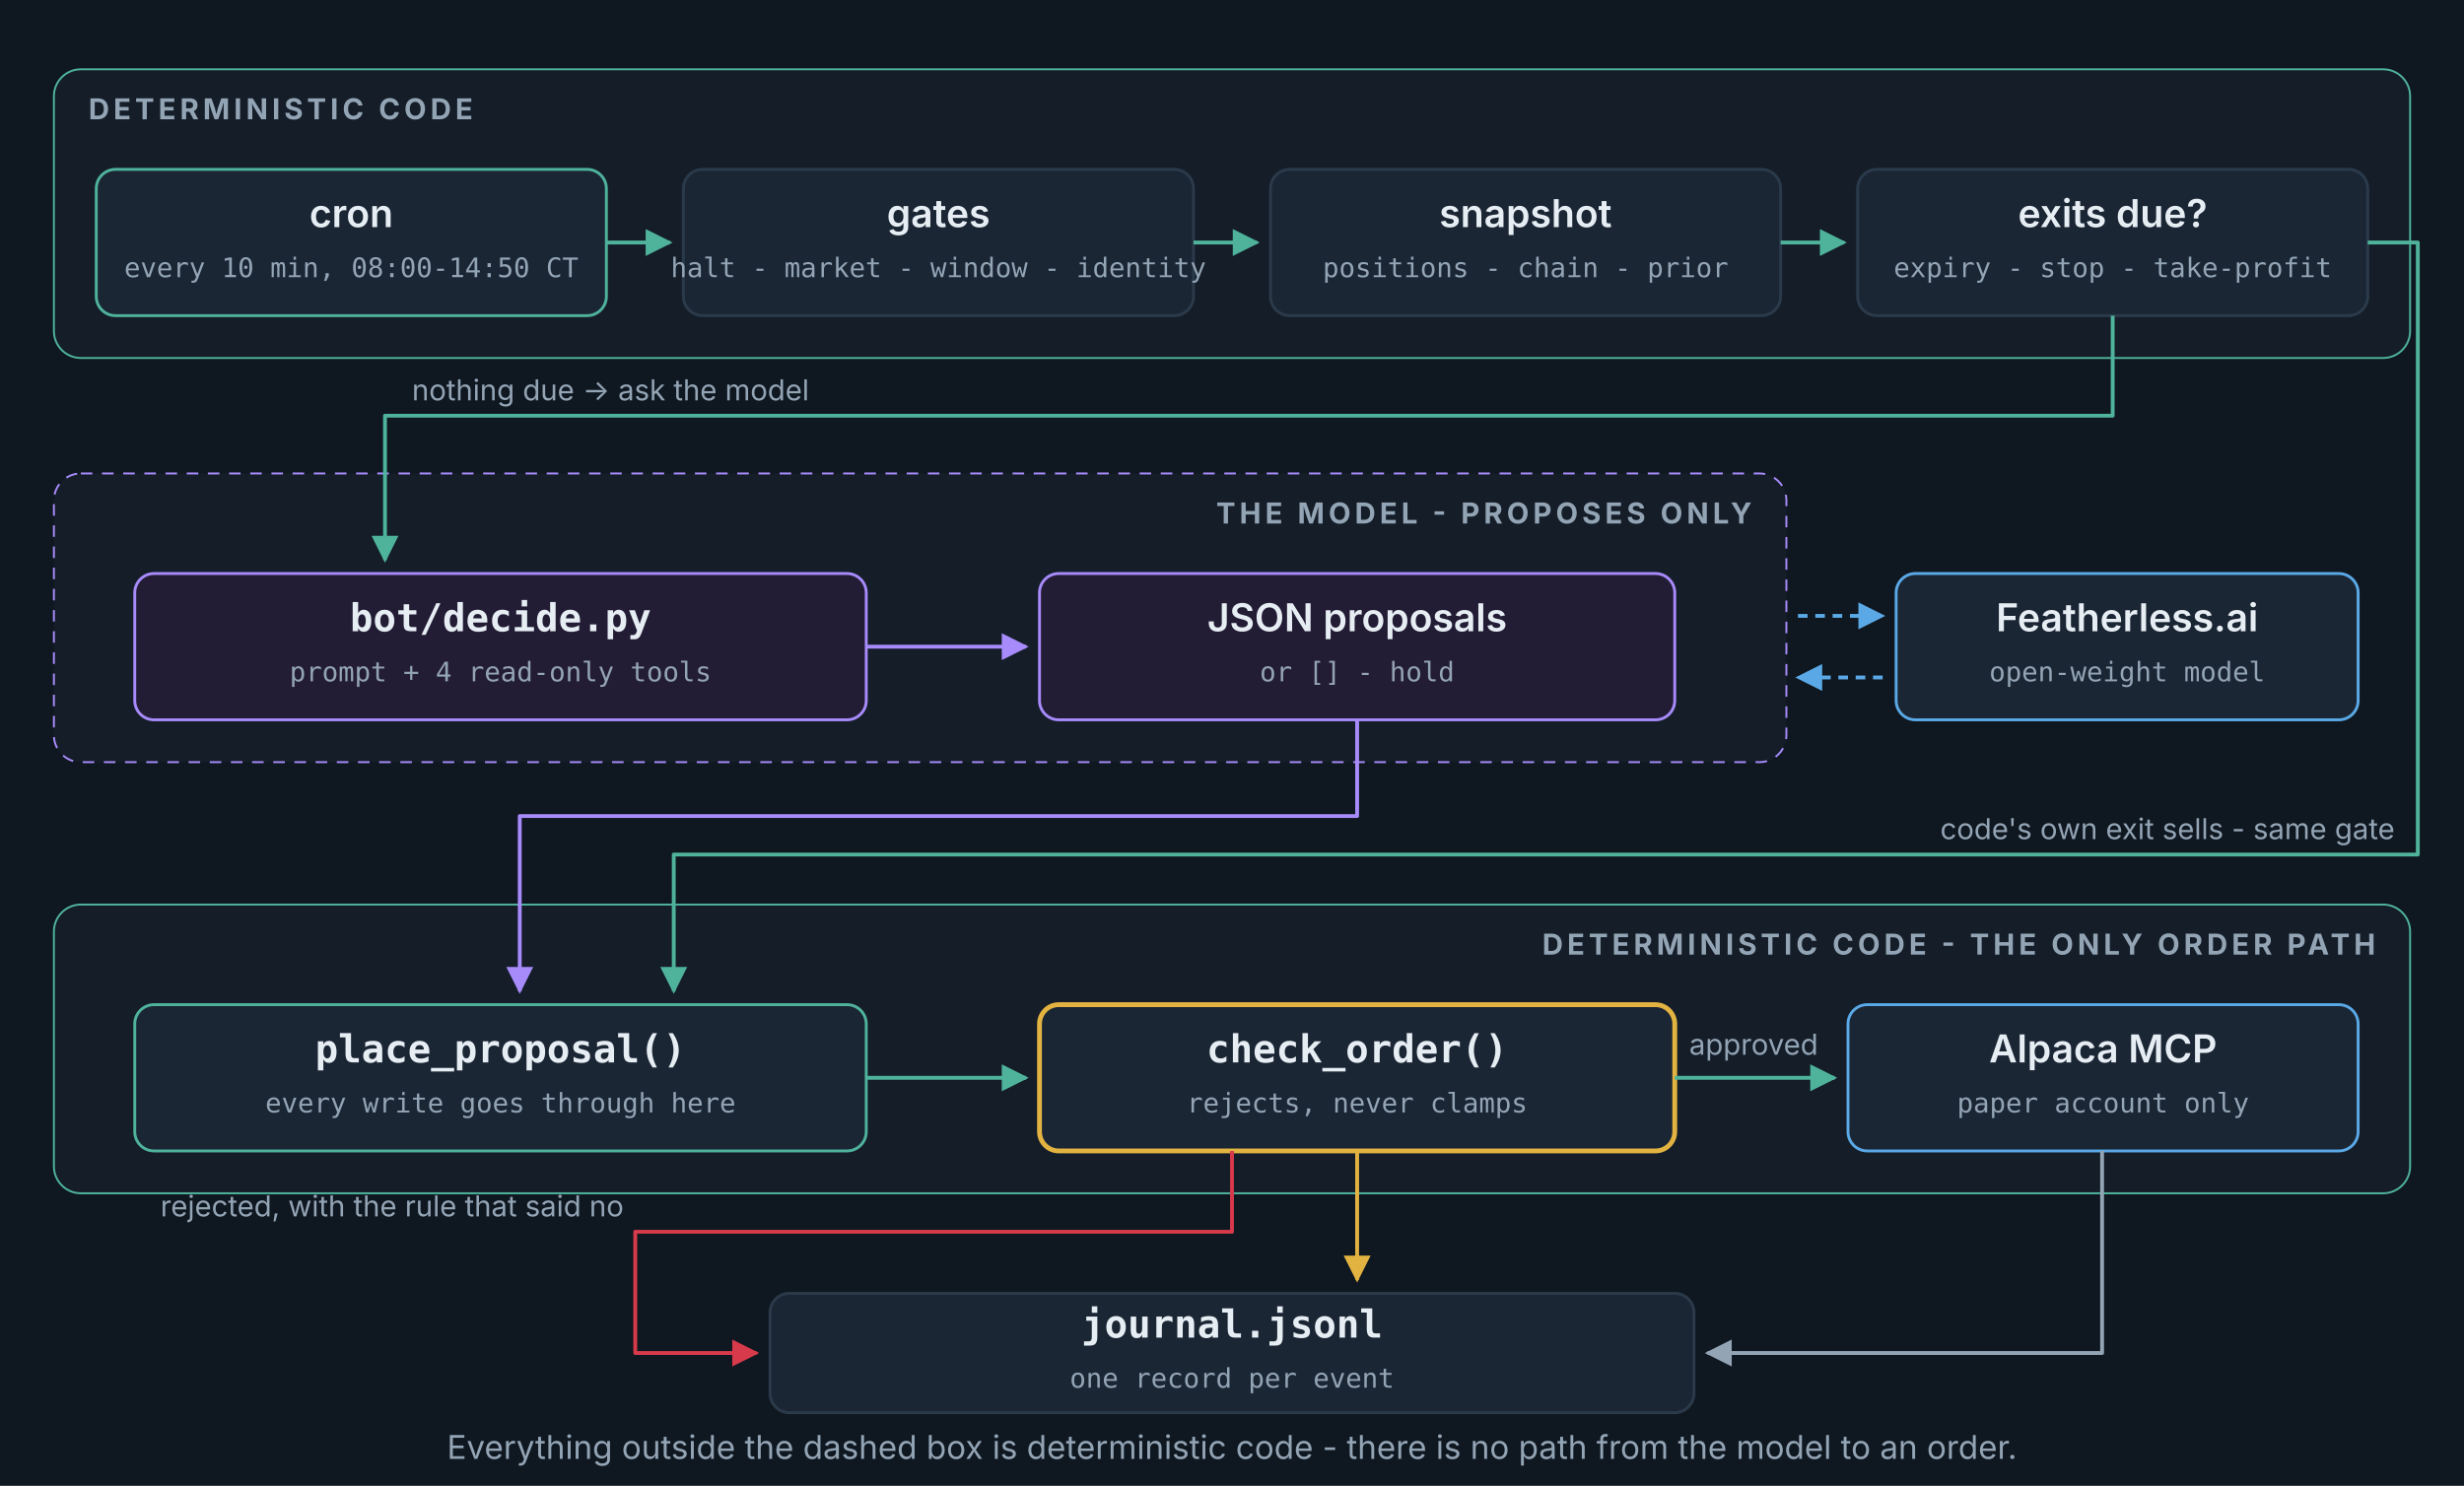
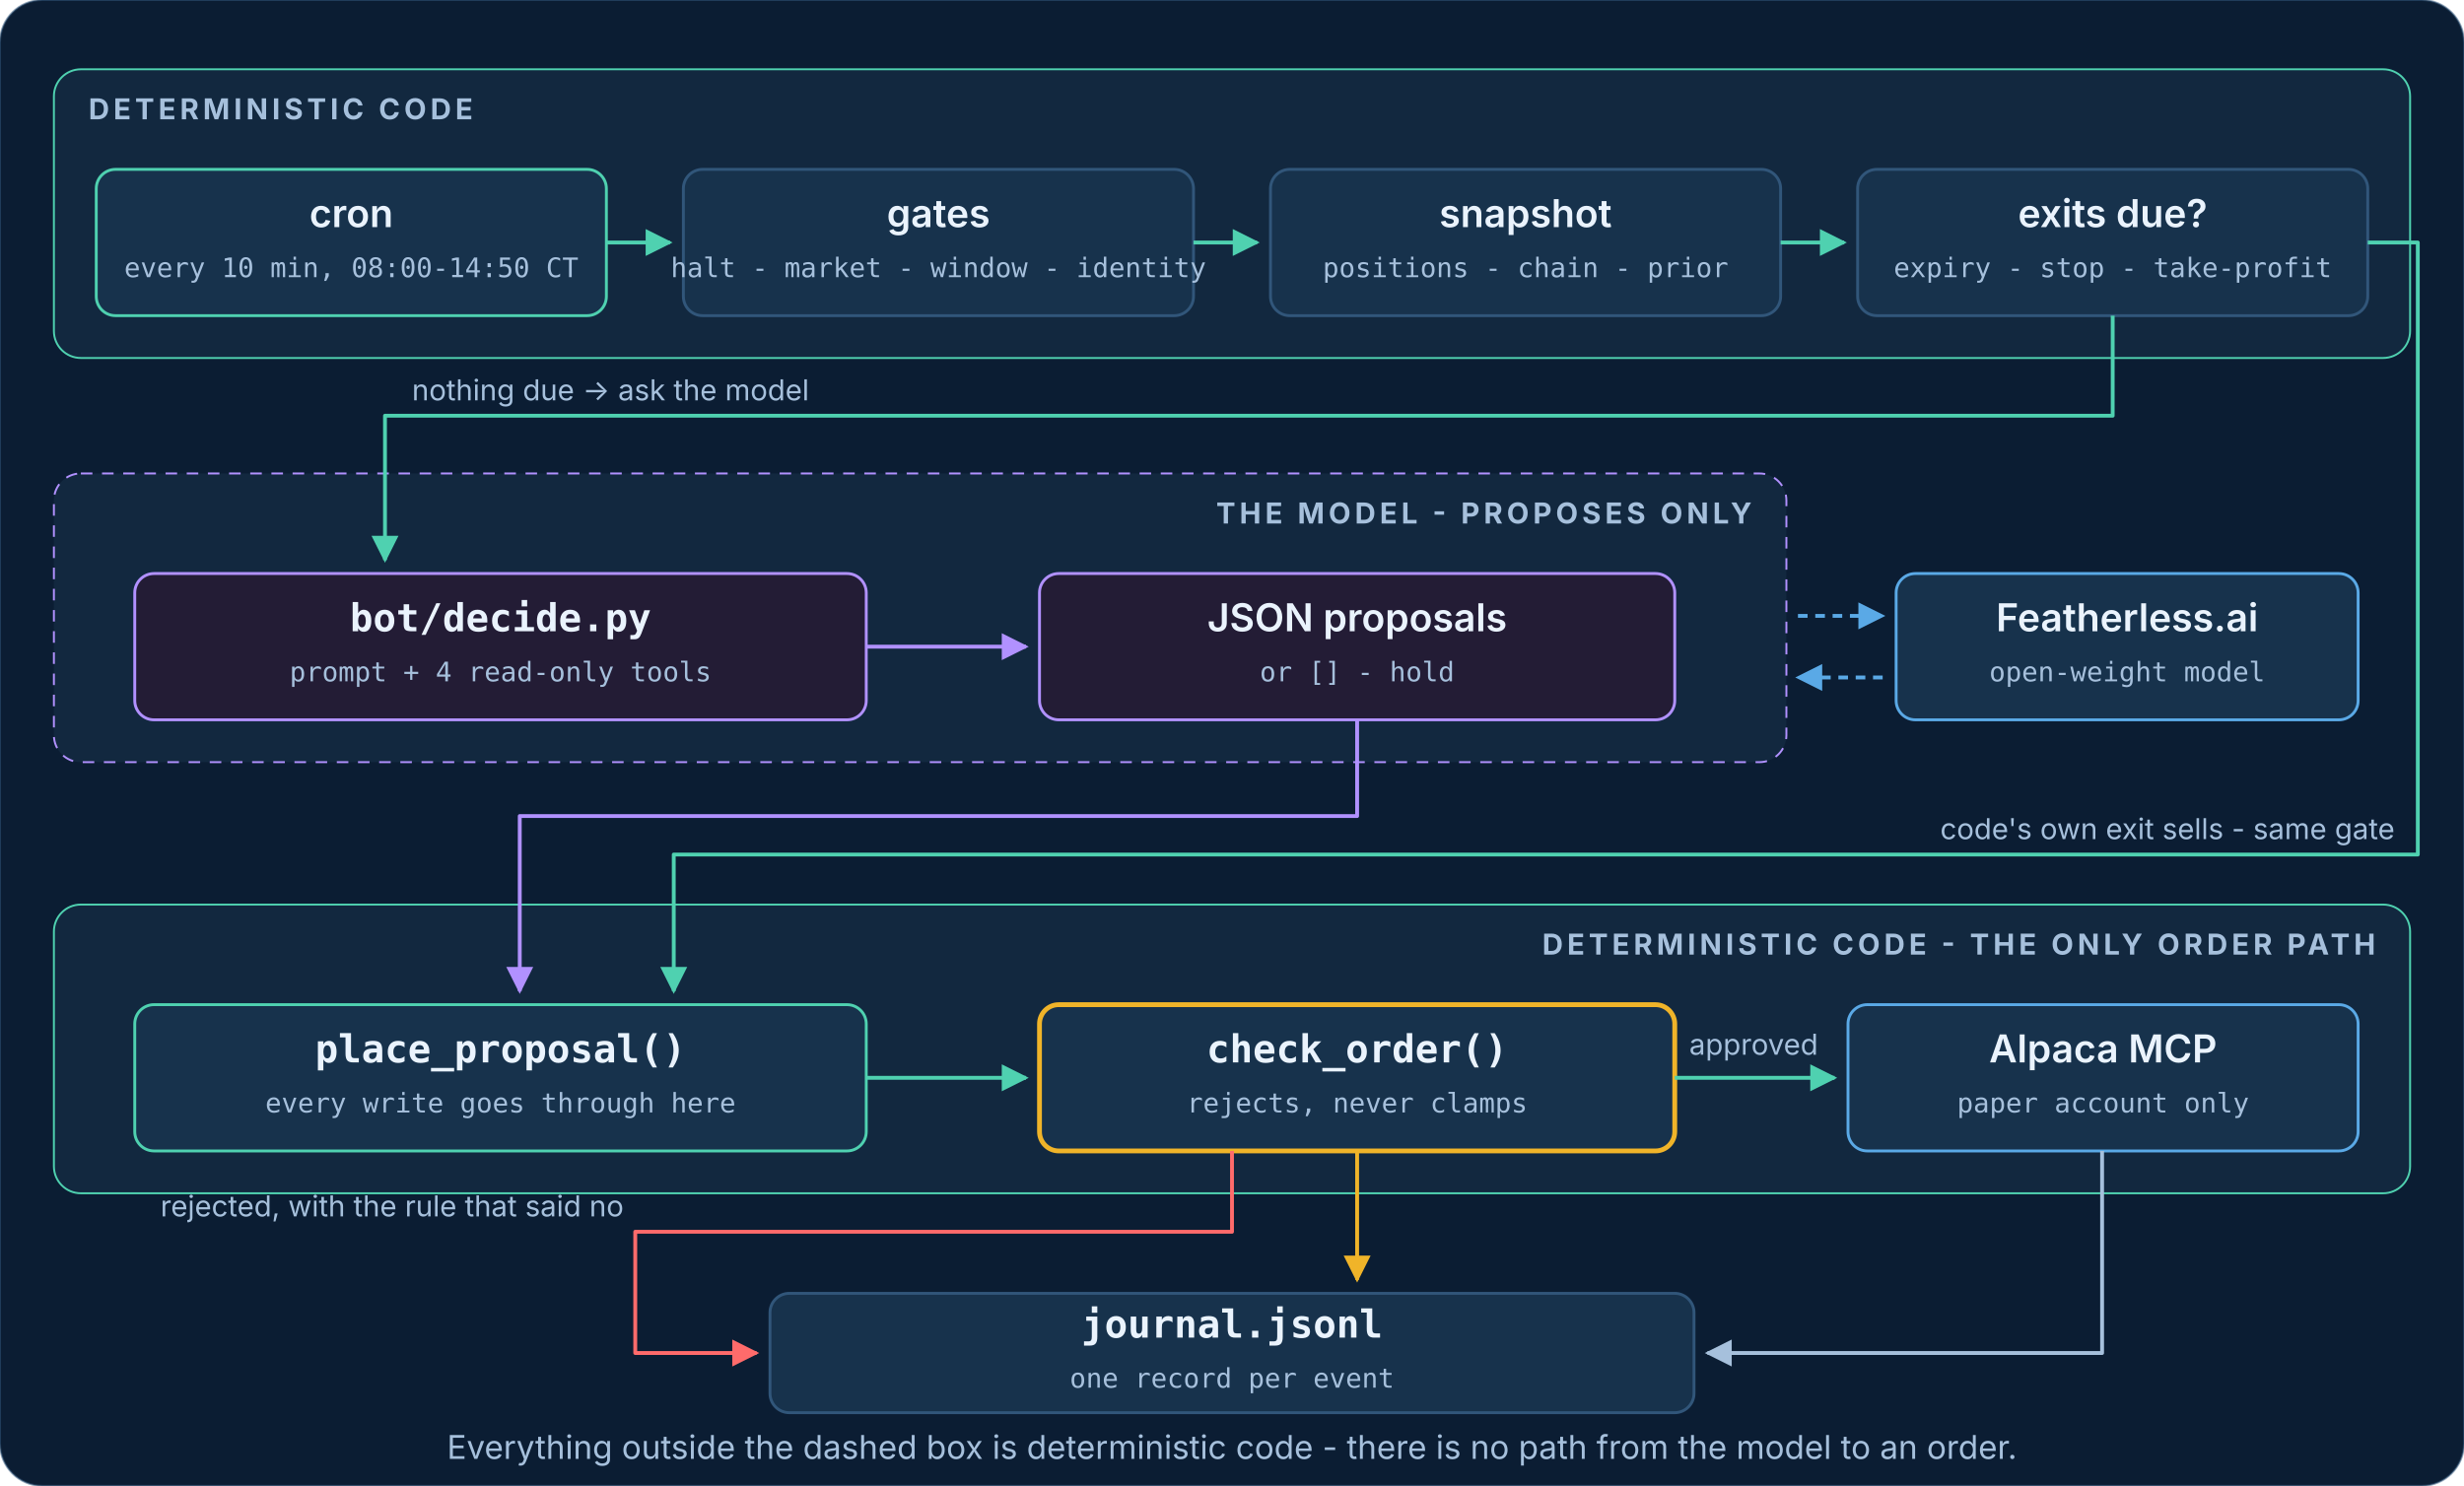
<svg xmlns="http://www.w3.org/2000/svg" viewBox="0 0 1280 772" width="1280" height="772" role="img">
  <defs>
    <marker id="a" viewBox="0 0 10 10" refX="9" refY="5" markerWidth="7" markerHeight="7" orient="auto-start-reverse">
-       <path d="M0,0 L10,5 L0,10 z" fill="#93a4b5" />
+       <path d="M0,0 L10,5 L0,10 z" fill="#a6c0dc" />
    </marker>
    <marker id="ag" viewBox="0 0 10 10" refX="9" refY="5" markerWidth="7" markerHeight="7" orient="auto-start-reverse">
-       <path d="M0,0 L10,5 L0,10 z" fill="#4fb39c" />
+       <path d="M0,0 L10,5 L0,10 z" fill="#4fd1b0" />
    </marker>
    <marker id="am" viewBox="0 0 10 10" refX="9" refY="5" markerWidth="7" markerHeight="7" orient="auto-start-reverse">
-       <path d="M0,0 L10,5 L0,10 z" fill="#a78bfa" />
+       <path d="M0,0 L10,5 L0,10 z" fill="#b191ff" />
    </marker>
    <marker id="ar" viewBox="0 0 10 10" refX="9" refY="5" markerWidth="7" markerHeight="7" orient="auto-start-reverse">
-       <path d="M0,0 L10,5 L0,10 z" fill="#d73a4a" />
+       <path d="M0,0 L10,5 L0,10 z" fill="#ff6b6b" />
    </marker>
    <marker id="ax" viewBox="0 0 10 10" refX="9" refY="5" markerWidth="7" markerHeight="7" orient="auto-start-reverse">
      <path d="M0,0 L10,5 L0,10 z" fill="#5aa9e6" />
    </marker>
    <marker id="ay" viewBox="0 0 10 10" refX="9" refY="5" markerWidth="7" markerHeight="7" orient="auto-start-reverse">
-       <path d="M0,0 L10,5 L0,10 z" fill="#e3b341" />
+       <path d="M0,0 L10,5 L0,10 z" fill="#f0b429" />
    </marker>
  </defs>
  <style>
-   .t { font-family: Inter, -apple-system, BlinkMacSystemFont, 'Segoe UI', Helvetica, Arial, sans-serif; fill: #e6edf3; }
-   .m { font-family: ui-monospace, 'SF Mono', SFMono-Regular, Menlo, Consolas, monospace; }
-   .band { font-family: Inter, -apple-system, BlinkMacSystemFont, 'Segoe UI', Helvetica, Arial, sans-serif; fill: #93a4b5; font-size: 15px; letter-spacing: .14em; font-weight: 700; }
-   .lbl { font-family: Inter, -apple-system, BlinkMacSystemFont, 'Segoe UI', Helvetica, Arial, sans-serif; fill: #93a4b5; font-size: 15px; }
-   .sub { font-family: ui-monospace, 'SF Mono', SFMono-Regular, Menlo, Consolas, monospace; fill: #93a4b5; font-size: 14px; }
-   .cap { font-family: Inter, -apple-system, BlinkMacSystemFont, 'Segoe UI', Helvetica, Arial, sans-serif; fill: #93a4b5; font-size: 17px; }
+   /* Every class here is prefixed, because these diagrams are INLINED into the
+      slide deck and an SVG's internal stylesheet is not scoped - it applies to
+      the whole host document. Unprefixed `.sub` and `.t` silently restyled the
+      deck's own subtitles in monospace, and only on the slides that happened to
+      come after a diagram in document order. */
+   .dg-t { font-family: Inter, -apple-system, BlinkMacSystemFont, 'Segoe UI', Helvetica, Arial, sans-serif; fill: #eaf3fd; }
+   .dg-m { font-family: ui-monospace, 'SF Mono', SFMono-Regular, Menlo, Consolas, monospace; }
+   .dg-band { font-family: Inter, -apple-system, BlinkMacSystemFont, 'Segoe UI', Helvetica, Arial, sans-serif; fill: #a6c0dc; font-size: 15px; letter-spacing: .14em; font-weight: 700; }
+   .dg-lbl { font-family: Inter, -apple-system, BlinkMacSystemFont, 'Segoe UI', Helvetica, Arial, sans-serif; fill: #a6c0dc; font-size: 15px; }
+   .dg-sub { font-family: ui-monospace, 'SF Mono', SFMono-Regular, Menlo, Consolas, monospace; fill: #a6c0dc; font-size: 14px; }
+   .dg-cap { font-family: Inter, -apple-system, BlinkMacSystemFont, 'Segoe UI', Helvetica, Arial, sans-serif; fill: #a6c0dc; font-size: 17px; }
</style>
-   <rect width="1280" height="772" fill="#0f1720" />
-   <rect x="28" y="36" width="1224" height="150" rx="14" fill="#141d28" stroke="#4fb39c" />
-   <text class="band" x="46" y="62" fill="#4fb39c" text-anchor="start">DETERMINISTIC CODE</text>
-   <rect x="50" y="88" width="265" height="76" rx="10" fill="#1b2635" stroke="#4fb39c" stroke-width="1.5" />
-   <text class="t" x="182.5" y="118.0" font-size="20" text-anchor="middle" font-weight="600">cron</text>
-   <text class="sub" x="182.5" y="144.0" text-anchor="middle">every 10 min, 08:00-14:50 CT</text>
-   <rect x="355" y="88" width="265" height="76" rx="10" fill="#1b2635" stroke="#2b3a4a" stroke-width="1.5" />
-   <text class="t" x="487.5" y="118.0" font-size="20" text-anchor="middle" font-weight="600">gates</text>
-   <text class="sub" x="487.5" y="144.0" text-anchor="middle">halt - market - window - identity</text>
-   <rect x="660" y="88" width="265" height="76" rx="10" fill="#1b2635" stroke="#2b3a4a" stroke-width="1.5" />
-   <text class="t" x="792.5" y="118.0" font-size="20" text-anchor="middle" font-weight="600">snapshot</text>
-   <text class="sub" x="792.5" y="144.0" text-anchor="middle">positions - chain - prior</text>
-   <rect x="965" y="88" width="265" height="76" rx="10" fill="#1b2635" stroke="#2b3a4a" stroke-width="1.5" />
-   <text class="t" x="1097.5" y="118.0" font-size="20" text-anchor="middle" font-weight="600">exits due?</text>
-   <text class="sub" x="1097.5" y="144.0" text-anchor="middle">expiry - stop - take-profit</text>
-   <path d="M315,126.0 L348,126.0" stroke="#4fb39c" stroke-width="2" fill="none" marker-end="url(#ag)" stroke-linejoin="round" />
-   <path d="M620,126.0 L653,126.0" stroke="#4fb39c" stroke-width="2" fill="none" marker-end="url(#ag)" stroke-linejoin="round" />
-   <path d="M925,126.0 L958,126.0" stroke="#4fb39c" stroke-width="2" fill="none" marker-end="url(#ag)" stroke-linejoin="round" />
-   <rect x="28" y="246" width="900" height="150" rx="14" fill="#141d28" stroke="#a78bfa" stroke-dasharray="6 5" />
-   <text class="band" x="910" y="272" fill="#a78bfa" text-anchor="end">THE MODEL - PROPOSES ONLY</text>
-   <rect x="70" y="298" width="380" height="76" rx="10" fill="#231c35" stroke="#a78bfa" stroke-width="1.5" />
-   <text class="t m" x="260.0" y="328.0" font-size="20" text-anchor="middle" font-weight="600">bot/decide.py</text>
-   <text class="sub" x="260.0" y="354.0" text-anchor="middle">prompt + 4 read-only tools</text>
-   <rect x="540" y="298" width="330" height="76" rx="10" fill="#231c35" stroke="#a78bfa" stroke-width="1.5" />
-   <text class="t" x="705.0" y="328.0" font-size="20" text-anchor="middle" font-weight="600">JSON proposals</text>
-   <text class="sub" x="705.0" y="354.0" text-anchor="middle">or [] - hold</text>
-   <path d="M450,336 L533,336" stroke="#a78bfa" stroke-width="2" fill="none" marker-end="url(#am)" stroke-linejoin="round" />
-   <rect x="985" y="298" width="240" height="76" rx="10" fill="#1b2635" stroke="#5aa9e6" stroke-width="1.5" />
-   <text class="t" x="1105.0" y="328.0" font-size="20" text-anchor="middle" font-weight="600">Featherless.ai</text>
-   <text class="sub" x="1105.0" y="354.0" text-anchor="middle">open-weight model</text>
+   <rect width="1280" height="772" rx="22" fill="#0b1d33" stroke="#31567a" stroke-opacity=".55" />
+   <rect x="28" y="36" width="1224" height="150" rx="14" fill="#12283f" stroke="#4fd1b0" />
+   <text class="dg-band" x="46" y="62" fill="#4fd1b0" text-anchor="start">DETERMINISTIC CODE</text>
+   <rect x="50" y="88" width="265" height="76" rx="10" fill="#17324c" stroke="#4fd1b0" stroke-width="1.5" />
+   <text class="dg-t" x="182.5" y="118.0" font-size="20" text-anchor="middle" font-weight="600">cron</text>
+   <text class="dg-sub" x="182.5" y="144.0" text-anchor="middle">every 10 min, 08:00-14:50 CT</text>
+   <rect x="355" y="88" width="265" height="76" rx="10" fill="#17324c" stroke="#31567a" stroke-width="1.5" />
+   <text class="dg-t" x="487.5" y="118.0" font-size="20" text-anchor="middle" font-weight="600">gates</text>
+   <text class="dg-sub" x="487.5" y="144.0" text-anchor="middle">halt - market - window - identity</text>
+   <rect x="660" y="88" width="265" height="76" rx="10" fill="#17324c" stroke="#31567a" stroke-width="1.5" />
+   <text class="dg-t" x="792.5" y="118.0" font-size="20" text-anchor="middle" font-weight="600">snapshot</text>
+   <text class="dg-sub" x="792.5" y="144.0" text-anchor="middle">positions - chain - prior</text>
+   <rect x="965" y="88" width="265" height="76" rx="10" fill="#17324c" stroke="#31567a" stroke-width="1.5" />
+   <text class="dg-t" x="1097.5" y="118.0" font-size="20" text-anchor="middle" font-weight="600">exits due?</text>
+   <text class="dg-sub" x="1097.5" y="144.0" text-anchor="middle">expiry - stop - take-profit</text>
+   <path d="M315,126.0 L348,126.0" stroke="#4fd1b0" stroke-width="2" fill="none" marker-end="url(#ag)" stroke-linejoin="round" />
+   <path d="M620,126.0 L653,126.0" stroke="#4fd1b0" stroke-width="2" fill="none" marker-end="url(#ag)" stroke-linejoin="round" />
+   <path d="M925,126.0 L958,126.0" stroke="#4fd1b0" stroke-width="2" fill="none" marker-end="url(#ag)" stroke-linejoin="round" />
+   <rect x="28" y="246" width="900" height="150" rx="14" fill="#12283f" stroke="#b191ff" stroke-dasharray="6 5" />
+   <text class="dg-band" x="910" y="272" fill="#b191ff" text-anchor="end">THE MODEL - PROPOSES ONLY</text>
+   <rect x="70" y="298" width="380" height="76" rx="10" fill="#231c35" stroke="#b191ff" stroke-width="1.5" />
+   <text class="dg-t dg-m" x="260.0" y="328.0" font-size="20" text-anchor="middle" font-weight="600">bot/decide.py</text>
+   <text class="dg-sub" x="260.0" y="354.0" text-anchor="middle">prompt + 4 read-only tools</text>
+   <rect x="540" y="298" width="330" height="76" rx="10" fill="#231c35" stroke="#b191ff" stroke-width="1.5" />
+   <text class="dg-t" x="705.0" y="328.0" font-size="20" text-anchor="middle" font-weight="600">JSON proposals</text>
+   <text class="dg-sub" x="705.0" y="354.0" text-anchor="middle">or [] - hold</text>
+   <path d="M450,336 L533,336" stroke="#b191ff" stroke-width="2" fill="none" marker-end="url(#am)" stroke-linejoin="round" />
+   <rect x="985" y="298" width="240" height="76" rx="10" fill="#17324c" stroke="#5aa9e6" stroke-width="1.5" />
+   <text class="dg-t" x="1105.0" y="328.0" font-size="20" text-anchor="middle" font-weight="600">Featherless.ai</text>
+   <text class="dg-sub" x="1105.0" y="354.0" text-anchor="middle">open-weight model</text>
  <path d="M934,320 L978,320" stroke="#5aa9e6" stroke-width="2" fill="none" marker-end="url(#ax)" stroke-dasharray="5 4" stroke-linejoin="round" />
  <path d="M978,352 L934,352" stroke="#5aa9e6" stroke-width="2" fill="none" marker-end="url(#ax)" stroke-dasharray="5 4" stroke-linejoin="round" />
-   <path d="M1097.5,164 L1097.5,216 L200,216 L200,291" stroke="#4fb39c" stroke-width="2" fill="none" marker-end="url(#ag)" stroke-linejoin="round" />
-   <text class="lbl" x="214" y="208" text-anchor="start">nothing due -&gt; ask the model</text>
-   <rect x="28" y="470" width="1224" height="150" rx="14" fill="#141d28" stroke="#4fb39c" />
-   <text class="band" x="1234" y="496" fill="#4fb39c" text-anchor="end">DETERMINISTIC CODE - THE ONLY ORDER PATH</text>
-   <rect x="70" y="522" width="380" height="76" rx="10" fill="#1b2635" stroke="#4fb39c" stroke-width="1.5" />
-   <text class="t m" x="260.0" y="552.0" font-size="20" text-anchor="middle" font-weight="600">place_proposal()</text>
-   <text class="sub" x="260.0" y="578.0" text-anchor="middle">every write goes through here</text>
-   <rect x="540" y="522" width="330" height="76" rx="10" fill="#1b2635" stroke="#e3b341" stroke-width="2.5" />
-   <text class="t m" x="705.0" y="552.0" font-size="20" text-anchor="middle" font-weight="600">check_order()</text>
-   <text class="sub" x="705.0" y="578.0" text-anchor="middle">rejects, never clamps</text>
-   <rect x="960" y="522" width="265" height="76" rx="10" fill="#1b2635" stroke="#5aa9e6" stroke-width="1.5" />
-   <text class="t" x="1092.5" y="552.0" font-size="20" text-anchor="middle" font-weight="600">Alpaca MCP</text>
-   <text class="sub" x="1092.5" y="578.0" text-anchor="middle">paper account only</text>
-   <path d="M450,560 L533,560" stroke="#4fb39c" stroke-width="2" fill="none" marker-end="url(#ag)" stroke-linejoin="round" />
-   <path d="M870,560 L953,560" stroke="#4fb39c" stroke-width="2" fill="none" marker-end="url(#ag)" stroke-linejoin="round" />
-   <text class="lbl" x="911" y="548" text-anchor="middle">approved</text>
-   <path d="M705,374 L705,424 L270,424 L270,515" stroke="#a78bfa" stroke-width="2" fill="none" marker-end="url(#am)" stroke-linejoin="round" />
-   <path d="M1230,126.0 L1256,126.0 L1256,444 L350,444 L350,515" stroke="#4fb39c" stroke-width="2" fill="none" marker-end="url(#ag)" stroke-linejoin="round" />
-   <text class="lbl" x="1244" y="436" text-anchor="end">code's own exit sells - same gate</text>
-   <rect x="400" y="672" width="480" height="62" rx="10" fill="#1b2635" stroke="#2b3a4a" stroke-width="1.5" />
-   <text class="t m" x="640.0" y="695.0" font-size="20" text-anchor="middle" font-weight="600">journal.jsonl</text>
-   <text class="sub" x="640.0" y="721.0" text-anchor="middle">one record per event</text>
-   <path d="M705,598 L705,665" stroke="#e3b341" stroke-width="2" fill="none" marker-end="url(#ay)" stroke-linejoin="round" />
-   <path d="M1092,598 L1092,703 L887,703" stroke="#93a4b5" stroke-width="2" fill="none" marker-end="url(#a)" stroke-linejoin="round" />
-   <path d="M640,598 L640,640 L330,640 L330,703 L393,703" stroke="#d73a4a" stroke-width="2" fill="none" marker-end="url(#ar)" stroke-linejoin="round" />
-   <text class="lbl" x="324" y="632" text-anchor="end" fill="#d73a4a">rejected, with the rule that said no</text>
-   <text class="cap" x="640.0" y="758" text-anchor="middle">Everything outside the dashed box is deterministic code - there is no path from the model to an order.</text>
+   <path d="M1097.5,164 L1097.5,216 L200,216 L200,291" stroke="#4fd1b0" stroke-width="2" fill="none" marker-end="url(#ag)" stroke-linejoin="round" />
+   <text class="dg-lbl" x="214" y="208" text-anchor="start">nothing due -&gt; ask the model</text>
+   <rect x="28" y="470" width="1224" height="150" rx="14" fill="#12283f" stroke="#4fd1b0" />
+   <text class="dg-band" x="1234" y="496" fill="#4fd1b0" text-anchor="end">DETERMINISTIC CODE - THE ONLY ORDER PATH</text>
+   <rect x="70" y="522" width="380" height="76" rx="10" fill="#17324c" stroke="#4fd1b0" stroke-width="1.5" />
+   <text class="dg-t dg-m" x="260.0" y="552.0" font-size="20" text-anchor="middle" font-weight="600">place_proposal()</text>
+   <text class="dg-sub" x="260.0" y="578.0" text-anchor="middle">every write goes through here</text>
+   <rect x="540" y="522" width="330" height="76" rx="10" fill="#17324c" stroke="#f0b429" stroke-width="2.5" />
+   <text class="dg-t dg-m" x="705.0" y="552.0" font-size="20" text-anchor="middle" font-weight="600">check_order()</text>
+   <text class="dg-sub" x="705.0" y="578.0" text-anchor="middle">rejects, never clamps</text>
+   <rect x="960" y="522" width="265" height="76" rx="10" fill="#17324c" stroke="#5aa9e6" stroke-width="1.5" />
+   <text class="dg-t" x="1092.5" y="552.0" font-size="20" text-anchor="middle" font-weight="600">Alpaca MCP</text>
+   <text class="dg-sub" x="1092.5" y="578.0" text-anchor="middle">paper account only</text>
+   <path d="M450,560 L533,560" stroke="#4fd1b0" stroke-width="2" fill="none" marker-end="url(#ag)" stroke-linejoin="round" />
+   <path d="M870,560 L953,560" stroke="#4fd1b0" stroke-width="2" fill="none" marker-end="url(#ag)" stroke-linejoin="round" />
+   <text class="dg-lbl" x="911" y="548" text-anchor="middle">approved</text>
+   <path d="M705,374 L705,424 L270,424 L270,515" stroke="#b191ff" stroke-width="2" fill="none" marker-end="url(#am)" stroke-linejoin="round" />
+   <path d="M1230,126.0 L1256,126.0 L1256,444 L350,444 L350,515" stroke="#4fd1b0" stroke-width="2" fill="none" marker-end="url(#ag)" stroke-linejoin="round" />
+   <text class="dg-lbl" x="1244" y="436" text-anchor="end">code's own exit sells - same gate</text>
+   <rect x="400" y="672" width="480" height="62" rx="10" fill="#17324c" stroke="#31567a" stroke-width="1.5" />
+   <text class="dg-t dg-m" x="640.0" y="695.0" font-size="20" text-anchor="middle" font-weight="600">journal.jsonl</text>
+   <text class="dg-sub" x="640.0" y="721.0" text-anchor="middle">one record per event</text>
+   <path d="M705,598 L705,665" stroke="#f0b429" stroke-width="2" fill="none" marker-end="url(#ay)" stroke-linejoin="round" />
+   <path d="M1092,598 L1092,703 L887,703" stroke="#a6c0dc" stroke-width="2" fill="none" marker-end="url(#a)" stroke-linejoin="round" />
+   <path d="M640,598 L640,640 L330,640 L330,703 L393,703" stroke="#ff6b6b" stroke-width="2" fill="none" marker-end="url(#ar)" stroke-linejoin="round" />
+   <text class="dg-lbl" x="324" y="632" text-anchor="end" fill="#ff6b6b">rejected, with the rule that said no</text>
+   <text class="dg-cap" x="640.0" y="758" text-anchor="middle">Everything outside the dashed box is deterministic code - there is no path from the model to an order.</text>
</svg>
